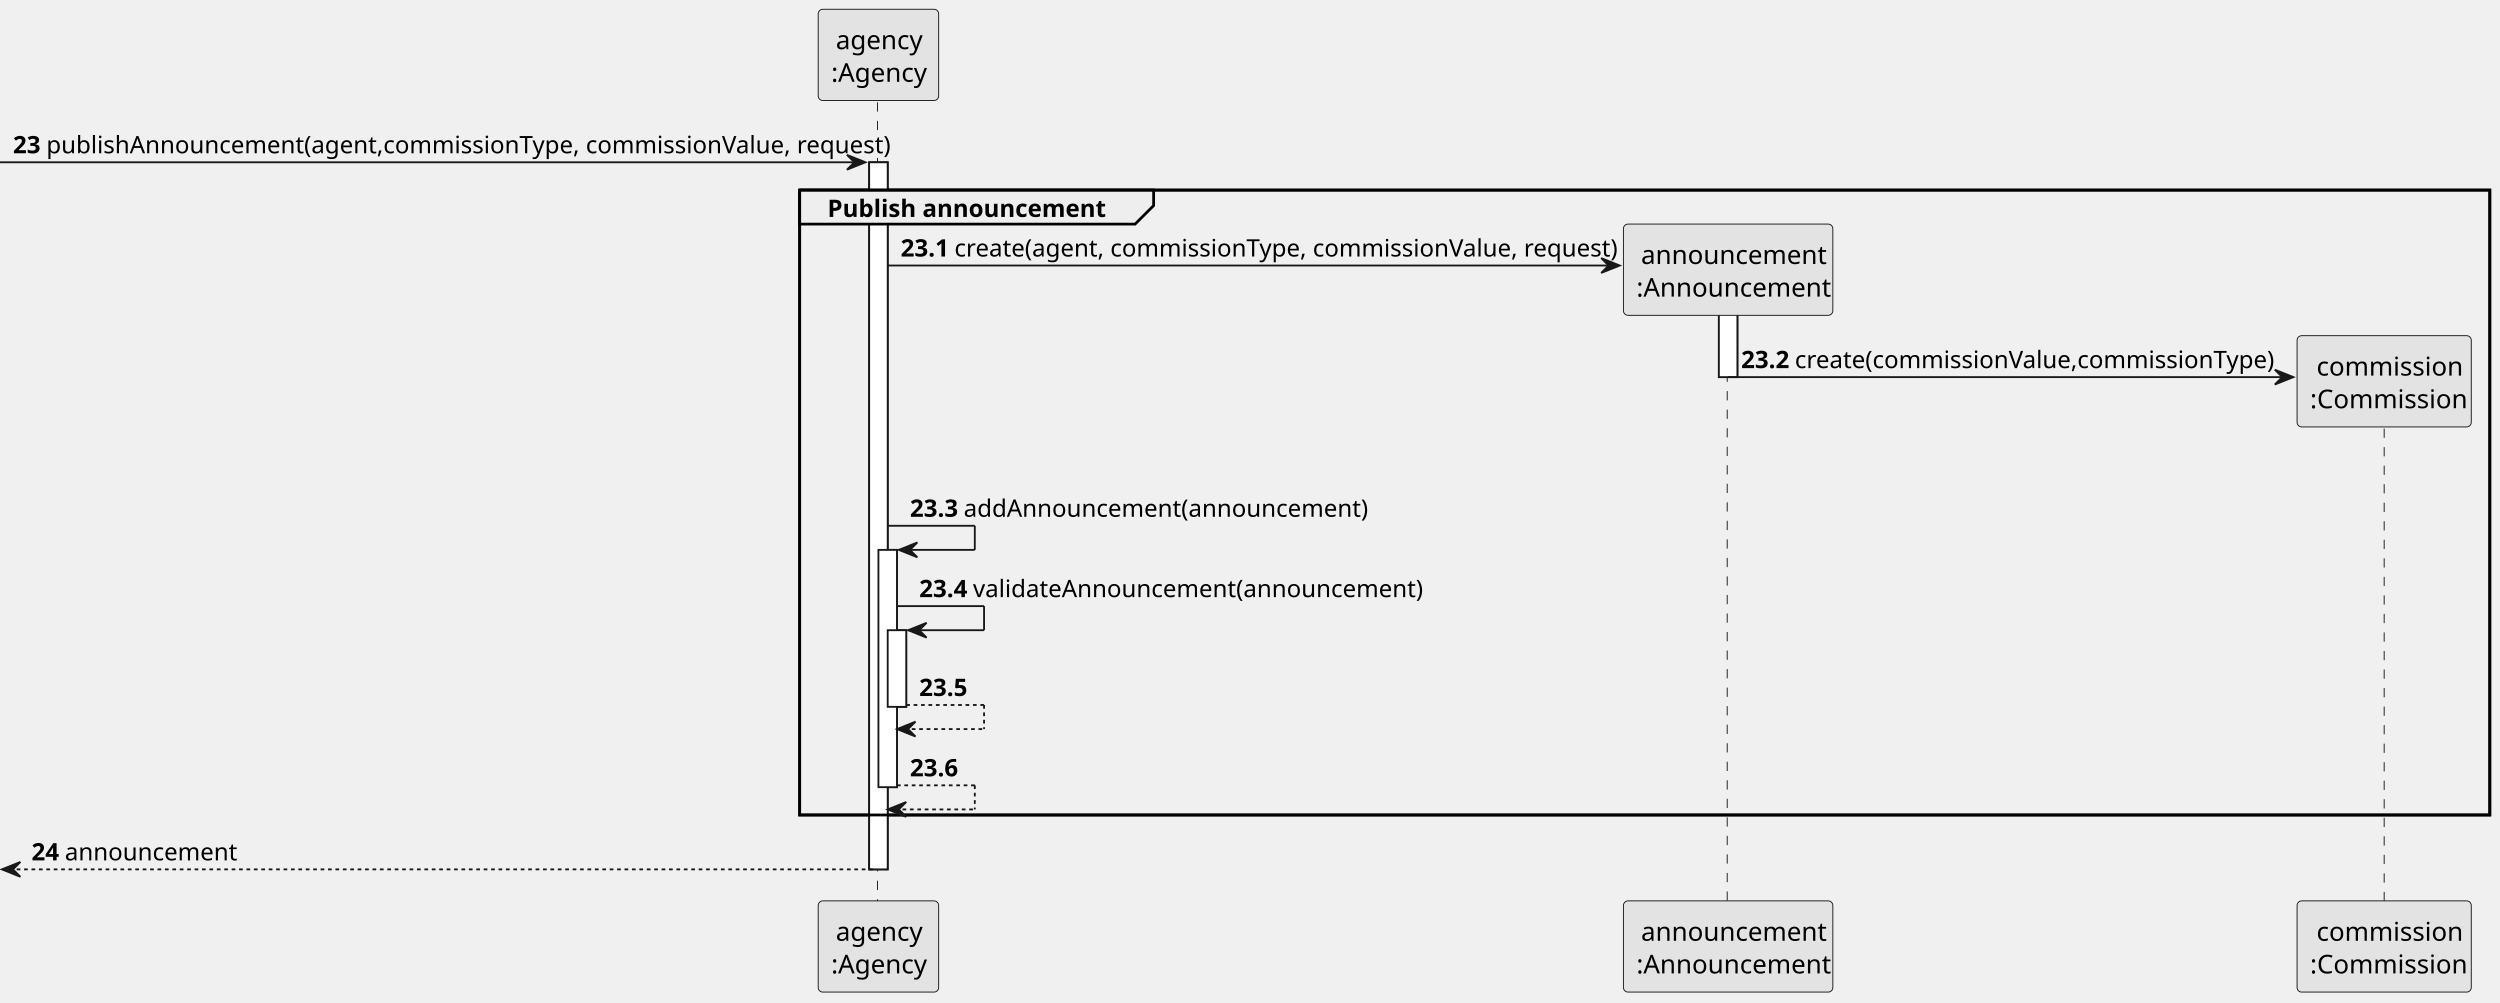
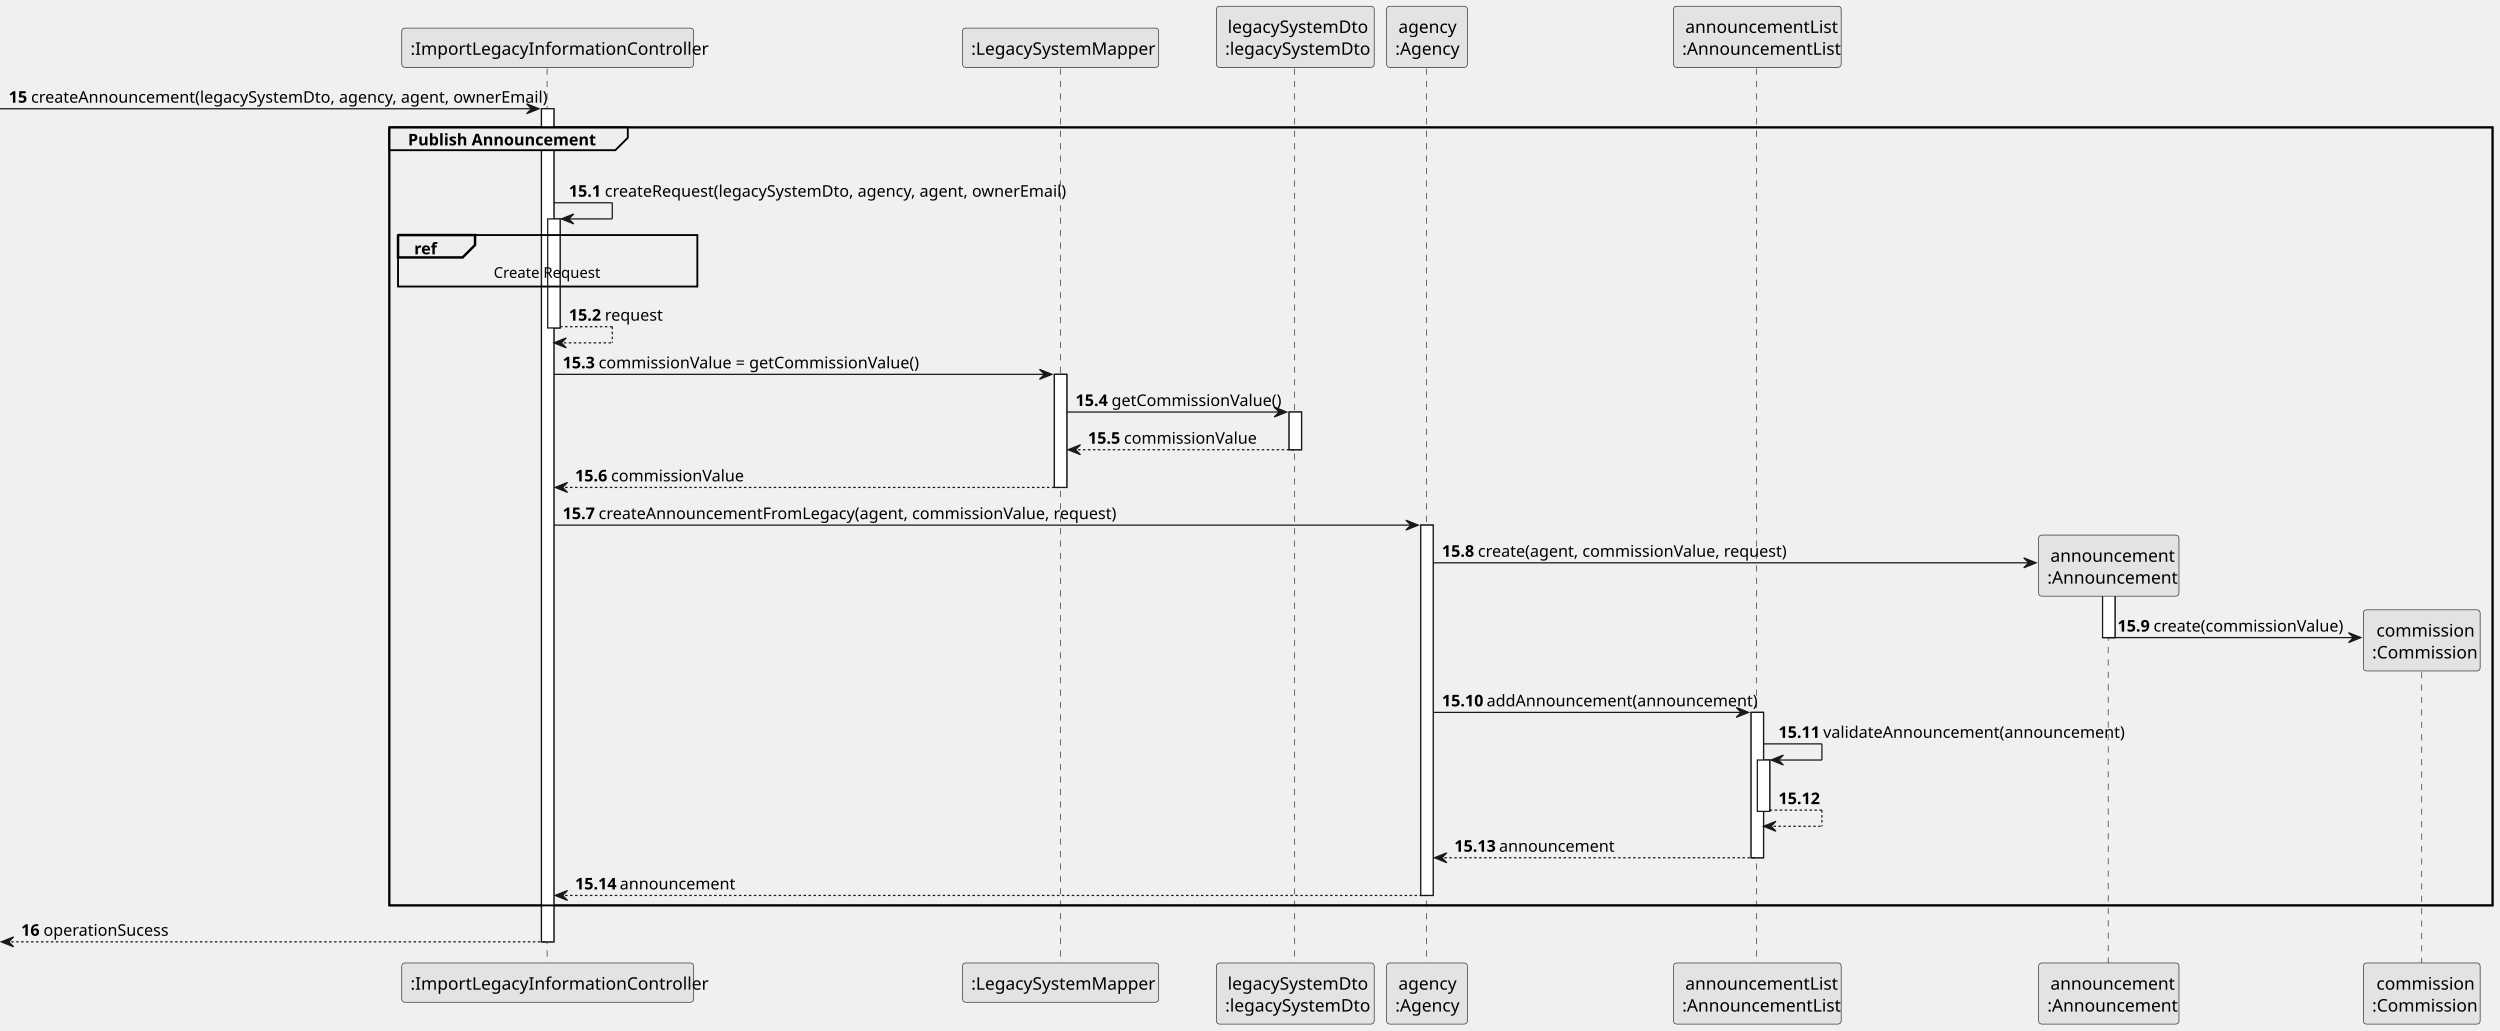
- <svg xmlns="http://www.w3.org/2000/svg" contentStyleType="text/css" height="541px" preserveAspectRatio="none" style="width:1349px;height:541px;background:#FFFFFF;" version="1.1" viewBox="0 0 1349 541" width="1349px" zoomAndPan="magnify">
+ <svg xmlns="http://www.w3.org/2000/svg" contentStyleType="text/css" height="830px" preserveAspectRatio="none" style="width:2013px;height:830px;background:#FFFFFF;" version="1.1" viewBox="0 0 2013 830" width="2013px" zoomAndPan="magnify">
  <defs />
  <g>
-     <rect fill="#FFFFFF" height="381.547" style="stroke:#181818;stroke-width:1.0;" width="10" x="469" y="87.57" />
-     <rect fill="#FFFFFF" height="128.055" style="stroke:#181818;stroke-width:1.0;" width="10" x="474" y="296.711" />
-     <rect fill="#FFFFFF" height="41.352" style="stroke:#181818;stroke-width:1.0;" width="10" x="479" y="340.062" />
-     <rect fill="#FFFFFF" height="50.219" style="stroke:#181818;stroke-width:1.0;" width="10" x="927.5" y="153.273" />
-     <rect fill="none" height="337.195" style="stroke:#000000;stroke-width:1.5;" width="912" x="431.5" y="102.57" />
-     <line style="stroke:#181818;stroke-width:0.5;stroke-dasharray:5.0,5.0;" x1="473.5" x2="473.5" y1="55.219" y2="487.117" />
-     <line style="stroke:#181818;stroke-width:0.5;stroke-dasharray:5.0,5.0;" x1="932" x2="932" y1="161.031" y2="487.117" />
-     <line style="stroke:#181818;stroke-width:0.5;stroke-dasharray:5.0,5.0;" x1="1286.5" x2="1286.5" y1="221.25" y2="487.117" />
-     <rect fill="#E3E3E3" height="49.219" rx="2.5" ry="2.5" style="stroke:#181818;stroke-width:0.5;" width="65" x="441.5" y="5" />
-     <text fill="#000000" font-family="sans-serif" font-size="14" lengthAdjust="spacing" textLength="46" x="451" y="26.533">agency</text>
-     <text fill="#000000" font-family="sans-serif" font-size="14" lengthAdjust="spacing" textLength="51" x="448.5" y="44.143">:Agency</text>
-     <rect fill="#E3E3E3" height="49.219" rx="2.5" ry="2.5" style="stroke:#181818;stroke-width:0.5;" width="65" x="441.5" y="486.117" />
-     <text fill="#000000" font-family="sans-serif" font-size="14" lengthAdjust="spacing" textLength="46" x="451" y="507.65">agency</text>
-     <text fill="#000000" font-family="sans-serif" font-size="14" lengthAdjust="spacing" textLength="51" x="448.5" y="525.26">:Agency</text>
-     <rect fill="#E3E3E3" height="49.219" rx="2.5" ry="2.5" style="stroke:#181818;stroke-width:0.5;" width="113" x="876" y="486.117" />
-     <text fill="#000000" font-family="sans-serif" font-size="14" lengthAdjust="spacing" textLength="94" x="885.5" y="507.65">announcement</text>
-     <text fill="#000000" font-family="sans-serif" font-size="14" lengthAdjust="spacing" textLength="99" x="883" y="525.26">:Announcement</text>
-     <rect fill="#E3E3E3" height="49.219" rx="2.5" ry="2.5" style="stroke:#181818;stroke-width:0.5;" width="94" x="1239.5" y="486.117" />
-     <text fill="#000000" font-family="sans-serif" font-size="14" lengthAdjust="spacing" textLength="73" x="1250" y="507.65">commission</text>
-     <text fill="#000000" font-family="sans-serif" font-size="14" lengthAdjust="spacing" textLength="80" x="1246.5" y="525.26">:Commission</text>
-     <rect fill="#FFFFFF" height="381.547" style="stroke:#181818;stroke-width:1.0;" width="10" x="469" y="87.57" />
-     <rect fill="#FFFFFF" height="128.055" style="stroke:#181818;stroke-width:1.0;" width="10" x="474" y="296.711" />
-     <rect fill="#FFFFFF" height="41.352" style="stroke:#181818;stroke-width:1.0;" width="10" x="479" y="340.062" />
-     <rect fill="#FFFFFF" height="50.219" style="stroke:#181818;stroke-width:1.0;" width="10" x="927.5" y="153.273" />
-     <polygon fill="#181818" points="457,83.57,467,87.57,457,91.57,461,87.57" style="stroke:#181818;stroke-width:1.0;" />
-     <line style="stroke:#181818;stroke-width:1.0;" x1="0" x2="463" y1="87.57" y2="87.57" />
-     <text fill="#000000" font-family="sans-serif" font-size="13" font-weight="bold" lengthAdjust="spacing" textLength="14" x="7" y="82.714">23</text>
-     <text fill="#000000" font-family="sans-serif" font-size="13" lengthAdjust="spacing" textLength="432" x="25" y="82.714">publishAnnouncement(agent,commissionType, commissionValue, request)</text>
-     <path d="M431.5,102.57 L622.5,102.57 L622.5,110.922 L612.5,120.922 L431.5,120.922 L431.5,102.57 " fill="#EEEEEE" style="stroke:#000000;stroke-width:1.5;" />
-     <rect fill="none" height="337.195" style="stroke:#000000;stroke-width:1.5;" width="912" x="431.5" y="102.57" />
-     <text fill="#000000" font-family="sans-serif" font-size="13" font-weight="bold" lengthAdjust="spacing" textLength="146" x="446.5" y="117.065">Publish announcement</text>
-     <polygon fill="#181818" points="864,139.273,874,143.273,864,147.273,868,143.273" style="stroke:#181818;stroke-width:1.0;" />
-     <line style="stroke:#181818;stroke-width:1.0;" x1="479" x2="870" y1="143.273" y2="143.273" />
-     <text fill="#000000" font-family="sans-serif" font-size="13" font-weight="bold" lengthAdjust="spacing" textLength="25" x="486" y="138.417">23.1</text>
-     <text fill="#000000" font-family="sans-serif" font-size="13" lengthAdjust="spacing" textLength="344" x="515" y="138.417">create(agent, commissionType, commissionValue, request)</text>
-     <rect fill="#E3E3E3" height="49.219" rx="2.5" ry="2.5" style="stroke:#181818;stroke-width:0.5;" width="113" x="876" y="120.922" />
-     <text fill="#000000" font-family="sans-serif" font-size="14" lengthAdjust="spacing" textLength="94" x="885.5" y="142.455">announcement</text>
-     <text fill="#000000" font-family="sans-serif" font-size="14" lengthAdjust="spacing" textLength="99" x="883" y="160.065">:Announcement</text>
-     <polygon fill="#181818" points="1227.5,199.492,1237.5,203.492,1227.5,207.492,1231.5,203.492" style="stroke:#181818;stroke-width:1.0;" />
-     <line style="stroke:#181818;stroke-width:1.0;" x1="932.5" x2="1233.5" y1="203.492" y2="203.492" />
-     <text fill="#000000" font-family="sans-serif" font-size="13" font-weight="bold" lengthAdjust="spacing" textLength="25" x="939.5" y="198.636">23.2</text>
-     <text fill="#000000" font-family="sans-serif" font-size="13" lengthAdjust="spacing" textLength="249" x="968.5" y="198.636">create(commissionValue,commissionType)</text>
-     <rect fill="#E3E3E3" height="49.219" rx="2.5" ry="2.5" style="stroke:#181818;stroke-width:0.5;" width="94" x="1239.5" y="181.141" />
-     <text fill="#000000" font-family="sans-serif" font-size="14" lengthAdjust="spacing" textLength="73" x="1250" y="202.674">commission</text>
-     <text fill="#000000" font-family="sans-serif" font-size="14" lengthAdjust="spacing" textLength="80" x="1246.5" y="220.283">:Commission</text>
-     <line style="stroke:#181818;stroke-width:1.0;" x1="479" x2="526" y1="283.711" y2="283.711" />
-     <line style="stroke:#181818;stroke-width:1.0;" x1="526" x2="526" y1="283.711" y2="296.711" />
-     <line style="stroke:#181818;stroke-width:1.0;" x1="485" x2="526" y1="296.711" y2="296.711" />
-     <polygon fill="#181818" points="495,292.711,485,296.711,495,300.711,491,296.711" style="stroke:#181818;stroke-width:1.0;" />
-     <text fill="#000000" font-family="sans-serif" font-size="13" font-weight="bold" lengthAdjust="spacing" textLength="25" x="491" y="278.854">23.3</text>
-     <text fill="#000000" font-family="sans-serif" font-size="13" lengthAdjust="spacing" textLength="201" x="520" y="278.854">addAnnouncement(announcement)</text>
-     <line style="stroke:#181818;stroke-width:1.0;" x1="484" x2="531" y1="327.062" y2="327.062" />
-     <line style="stroke:#181818;stroke-width:1.0;" x1="531" x2="531" y1="327.062" y2="340.062" />
-     <line style="stroke:#181818;stroke-width:1.0;" x1="490" x2="531" y1="340.062" y2="340.062" />
-     <polygon fill="#181818" points="500,336.062,490,340.062,500,344.062,496,340.062" style="stroke:#181818;stroke-width:1.0;" />
-     <text fill="#000000" font-family="sans-serif" font-size="13" font-weight="bold" lengthAdjust="spacing" textLength="25" x="496" y="322.206">23.4</text>
-     <text fill="#000000" font-family="sans-serif" font-size="13" lengthAdjust="spacing" textLength="223" x="525" y="322.206">validateAnnouncement(announcement)</text>
-     <line style="stroke:#181818;stroke-width:1.0;stroke-dasharray:2.0,2.0;" x1="489" x2="531" y1="380.414" y2="380.414" />
-     <line style="stroke:#181818;stroke-width:1.0;stroke-dasharray:2.0,2.0;" x1="531" x2="531" y1="380.414" y2="393.414" />
-     <line style="stroke:#181818;stroke-width:1.0;stroke-dasharray:2.0,2.0;" x1="484" x2="531" y1="393.414" y2="393.414" />
-     <polygon fill="#181818" points="494,389.414,484,393.414,494,397.414,490,393.414" style="stroke:#181818;stroke-width:1.0;" />
-     <text fill="#000000" font-family="sans-serif" font-size="13" font-weight="bold" lengthAdjust="spacing" textLength="25" x="496" y="375.558">23.5</text>
-     <text fill="#000000" font-family="sans-serif" font-size="13" lengthAdjust="spacing" textLength="4" x="525" y="375.558"> </text>
-     <line style="stroke:#181818;stroke-width:1.0;stroke-dasharray:2.0,2.0;" x1="484" x2="526" y1="423.766" y2="423.766" />
-     <line style="stroke:#181818;stroke-width:1.0;stroke-dasharray:2.0,2.0;" x1="526" x2="526" y1="423.766" y2="436.766" />
-     <line style="stroke:#181818;stroke-width:1.0;stroke-dasharray:2.0,2.0;" x1="479" x2="526" y1="436.766" y2="436.766" />
-     <polygon fill="#181818" points="489,432.766,479,436.766,489,440.766,485,436.766" style="stroke:#181818;stroke-width:1.0;" />
-     <text fill="#000000" font-family="sans-serif" font-size="13" font-weight="bold" lengthAdjust="spacing" textLength="25" x="491" y="418.909">23.6</text>
-     <text fill="#000000" font-family="sans-serif" font-size="13" lengthAdjust="spacing" textLength="4" x="520" y="418.909"> </text>
-     <polygon fill="#181818" points="11,465.117,1,469.117,11,473.117,7,469.117" style="stroke:#181818;stroke-width:1.0;" />
-     <line style="stroke:#181818;stroke-width:1.0;stroke-dasharray:2.0,2.0;" x1="5" x2="473" y1="469.117" y2="469.117" />
-     <text fill="#000000" font-family="sans-serif" font-size="13" font-weight="bold" lengthAdjust="spacing" textLength="14" x="17" y="464.261">24</text>
-     <text fill="#000000" font-family="sans-serif" font-size="13" lengthAdjust="spacing" textLength="85" x="35" y="464.261">announcement</text>
+     <rect fill="#FFFFFF" height="670.805" style="stroke:#181818;stroke-width:1.0;" width="10" x="436" y="87.57" />
+     <rect fill="#FFFFFF" height="87.797" style="stroke:#181818;stroke-width:1.0;" width="10" x="441" y="176.273" />
+     <rect fill="#FFFFFF" height="91.055" style="stroke:#181818;stroke-width:1.0;" width="10" x="849" y="301.422" />
+     <rect fill="#FFFFFF" height="30.352" style="stroke:#181818;stroke-width:1.0;" width="10" x="1038" y="331.773" />
+     <rect fill="#FFFFFF" height="298.195" style="stroke:#181818;stroke-width:1.0;" width="10" x="1144" y="422.828" />
+     <rect fill="#FFFFFF" height="117.055" style="stroke:#181818;stroke-width:1.0;" width="10" x="1410" y="573.617" />
+     <rect fill="#FFFFFF" height="41.352" style="stroke:#181818;stroke-width:1.0;" width="10" x="1415" y="611.969" />
+     <rect fill="#FFFFFF" height="50.219" style="stroke:#181818;stroke-width:1.0;" width="10" x="1693" y="463.18" />
+     <rect fill="none" height="626.453" style="stroke:#000000;stroke-width:1.5;" width="1693.5" x="313.5" y="102.57" />
+     <line style="stroke:#181818;stroke-width:0.5;stroke-dasharray:5.0,5.0;" x1="440.5" x2="440.5" y1="55.219" y2="776.375" />
+     <line style="stroke:#181818;stroke-width:0.5;stroke-dasharray:5.0,5.0;" x1="854" x2="854" y1="55.219" y2="776.375" />
+     <line style="stroke:#181818;stroke-width:0.5;stroke-dasharray:5.0,5.0;" x1="1042.5" x2="1042.5" y1="55.219" y2="776.375" />
+     <line style="stroke:#181818;stroke-width:0.5;stroke-dasharray:5.0,5.0;" x1="1148.5" x2="1148.5" y1="55.219" y2="776.375" />
+     <line style="stroke:#181818;stroke-width:0.5;stroke-dasharray:5.0,5.0;" x1="1414.5" x2="1414.5" y1="55.219" y2="776.375" />
+     <line style="stroke:#181818;stroke-width:0.5;stroke-dasharray:5.0,5.0;" x1="1697.5" x2="1697.5" y1="470.938" y2="776.375" />
+     <line style="stroke:#181818;stroke-width:0.5;stroke-dasharray:5.0,5.0;" x1="1950" x2="1950" y1="531.156" y2="776.375" />
+     <rect fill="#E3E3E3" height="31.609" rx="2.5" ry="2.5" style="stroke:#181818;stroke-width:0.5;" width="235" x="323.5" y="22.609" />
+     <text fill="#000000" font-family="sans-serif" font-size="14" lengthAdjust="spacing" textLength="221" x="330.5" y="44.143">:ImportLegacyInformationController</text>
+     <rect fill="#E3E3E3" height="31.609" rx="2.5" ry="2.5" style="stroke:#181818;stroke-width:0.5;" width="235" x="323.5" y="775.375" />
+     <text fill="#000000" font-family="sans-serif" font-size="14" lengthAdjust="spacing" textLength="221" x="330.5" y="796.908">:ImportLegacyInformationController</text>
+     <rect fill="#E3E3E3" height="31.609" rx="2.5" ry="2.5" style="stroke:#181818;stroke-width:0.5;" width="158" x="775" y="22.609" />
+     <text fill="#000000" font-family="sans-serif" font-size="14" lengthAdjust="spacing" textLength="144" x="782" y="44.143">:LegacySystemMapper</text>
+     <rect fill="#E3E3E3" height="31.609" rx="2.5" ry="2.5" style="stroke:#181818;stroke-width:0.5;" width="158" x="775" y="775.375" />
+     <text fill="#000000" font-family="sans-serif" font-size="14" lengthAdjust="spacing" textLength="144" x="782" y="796.908">:LegacySystemMapper</text>
+     <rect fill="#E3E3E3" height="49.219" rx="2.5" ry="2.5" style="stroke:#181818;stroke-width:0.5;" width="127" x="979.5" y="5" />
+     <text fill="#000000" font-family="sans-serif" font-size="14" lengthAdjust="spacing" textLength="109" x="988.5" y="26.533">legacySystemDto</text>
+     <text fill="#000000" font-family="sans-serif" font-size="14" lengthAdjust="spacing" textLength="113" x="986.5" y="44.143">:legacySystemDto</text>
+     <rect fill="#E3E3E3" height="49.219" rx="2.5" ry="2.5" style="stroke:#181818;stroke-width:0.5;" width="127" x="979.5" y="775.375" />
+     <text fill="#000000" font-family="sans-serif" font-size="14" lengthAdjust="spacing" textLength="109" x="988.5" y="796.908">legacySystemDto</text>
+     <text fill="#000000" font-family="sans-serif" font-size="14" lengthAdjust="spacing" textLength="113" x="986.5" y="814.518">:legacySystemDto</text>
+     <rect fill="#E3E3E3" height="49.219" rx="2.5" ry="2.5" style="stroke:#181818;stroke-width:0.5;" width="65" x="1116.5" y="5" />
+     <text fill="#000000" font-family="sans-serif" font-size="14" lengthAdjust="spacing" textLength="46" x="1126" y="26.533">agency</text>
+     <text fill="#000000" font-family="sans-serif" font-size="14" lengthAdjust="spacing" textLength="51" x="1123.5" y="44.143">:Agency</text>
+     <rect fill="#E3E3E3" height="49.219" rx="2.5" ry="2.5" style="stroke:#181818;stroke-width:0.5;" width="65" x="1116.5" y="775.375" />
+     <text fill="#000000" font-family="sans-serif" font-size="14" lengthAdjust="spacing" textLength="46" x="1126" y="796.908">agency</text>
+     <text fill="#000000" font-family="sans-serif" font-size="14" lengthAdjust="spacing" textLength="51" x="1123.5" y="814.518">:Agency</text>
+     <rect fill="#E3E3E3" height="49.219" rx="2.5" ry="2.5" style="stroke:#181818;stroke-width:0.5;" width="135" x="1347.5" y="5" />
+     <text fill="#000000" font-family="sans-serif" font-size="14" lengthAdjust="spacing" textLength="116" x="1357" y="26.533">announcementList</text>
+     <text fill="#000000" font-family="sans-serif" font-size="14" lengthAdjust="spacing" textLength="121" x="1354.5" y="44.143">:AnnouncementList</text>
+     <rect fill="#E3E3E3" height="49.219" rx="2.5" ry="2.5" style="stroke:#181818;stroke-width:0.5;" width="135" x="1347.5" y="775.375" />
+     <text fill="#000000" font-family="sans-serif" font-size="14" lengthAdjust="spacing" textLength="116" x="1357" y="796.908">announcementList</text>
+     <text fill="#000000" font-family="sans-serif" font-size="14" lengthAdjust="spacing" textLength="121" x="1354.5" y="814.518">:AnnouncementList</text>
+     <rect fill="#E3E3E3" height="49.219" rx="2.5" ry="2.5" style="stroke:#181818;stroke-width:0.5;" width="113" x="1641.5" y="775.375" />
+     <text fill="#000000" font-family="sans-serif" font-size="14" lengthAdjust="spacing" textLength="94" x="1651" y="796.908">announcement</text>
+     <text fill="#000000" font-family="sans-serif" font-size="14" lengthAdjust="spacing" textLength="99" x="1648.5" y="814.518">:Announcement</text>
+     <rect fill="#E3E3E3" height="49.219" rx="2.5" ry="2.5" style="stroke:#181818;stroke-width:0.5;" width="94" x="1903" y="775.375" />
+     <text fill="#000000" font-family="sans-serif" font-size="14" lengthAdjust="spacing" textLength="73" x="1913.5" y="796.908">commission</text>
+     <text fill="#000000" font-family="sans-serif" font-size="14" lengthAdjust="spacing" textLength="80" x="1910" y="814.518">:Commission</text>
+     <rect fill="#FFFFFF" height="670.805" style="stroke:#181818;stroke-width:1.0;" width="10" x="436" y="87.57" />
+     <rect fill="#FFFFFF" height="87.797" style="stroke:#181818;stroke-width:1.0;" width="10" x="441" y="176.273" />
+     <rect fill="#FFFFFF" height="91.055" style="stroke:#181818;stroke-width:1.0;" width="10" x="849" y="301.422" />
+     <rect fill="#FFFFFF" height="30.352" style="stroke:#181818;stroke-width:1.0;" width="10" x="1038" y="331.773" />
+     <rect fill="#FFFFFF" height="298.195" style="stroke:#181818;stroke-width:1.0;" width="10" x="1144" y="422.828" />
+     <rect fill="#FFFFFF" height="117.055" style="stroke:#181818;stroke-width:1.0;" width="10" x="1410" y="573.617" />
+     <rect fill="#FFFFFF" height="41.352" style="stroke:#181818;stroke-width:1.0;" width="10" x="1415" y="611.969" />
+     <rect fill="#FFFFFF" height="50.219" style="stroke:#181818;stroke-width:1.0;" width="10" x="1693" y="463.18" />
+     <polygon fill="#181818" points="424,83.57,434,87.57,424,91.57,428,87.57" style="stroke:#181818;stroke-width:1.0;" />
+     <line style="stroke:#181818;stroke-width:1.0;" x1="0" x2="430" y1="87.57" y2="87.57" />
+     <text fill="#000000" font-family="sans-serif" font-size="13" font-weight="bold" lengthAdjust="spacing" textLength="14" x="7" y="82.714">15</text>
+     <text fill="#000000" font-family="sans-serif" font-size="13" lengthAdjust="spacing" textLength="399" x="25" y="82.714">createAnnouncement(legacySystemDto, agency, agent, ownerEmail)</text>
+     <path d="M313.5,102.57 L505.5,102.57 L505.5,110.922 L495.5,120.922 L313.5,120.922 L313.5,102.57 " fill="#EEEEEE" style="stroke:#000000;stroke-width:1.5;" />
+     <rect fill="none" height="626.453" style="stroke:#000000;stroke-width:1.5;" width="1693.5" x="313.5" y="102.57" />
+     <text fill="#000000" font-family="sans-serif" font-size="13" font-weight="bold" lengthAdjust="spacing" textLength="147" x="328.5" y="117.065">Publish Announcement</text>
+     <line style="stroke:#181818;stroke-width:1.0;" x1="446" x2="493" y1="163.273" y2="163.273" />
+     <line style="stroke:#181818;stroke-width:1.0;" x1="493" x2="493" y1="163.273" y2="176.273" />
+     <line style="stroke:#181818;stroke-width:1.0;" x1="452" x2="493" y1="176.273" y2="176.273" />
+     <polygon fill="#181818" points="462,172.273,452,176.273,462,180.273,458,176.273" style="stroke:#181818;stroke-width:1.0;" />
+     <text fill="#000000" font-family="sans-serif" font-size="13" font-weight="bold" lengthAdjust="spacing" textLength="25" x="458" y="158.417">15.1</text>
+     <text fill="#000000" font-family="sans-serif" font-size="13" lengthAdjust="spacing" textLength="360" x="487" y="158.417">createRequest(legacySystemDto, agency, agent, ownerEmail)</text>
+     <rect fill="none" height="41.445" style="stroke:#000000;stroke-width:1.5;" width="241" x="320.5" y="189.273" />
+     <path d="M320.5,189.273 L382.5,189.273 L382.5,197.273 L372.5,207.273 L320.5,207.273 L320.5,189.273 " fill="#EEEEEE" style="stroke:#000000;stroke-width:2.0;" />
+     <text fill="#000000" font-family="sans-serif" font-size="13" font-weight="bold" lengthAdjust="spacing" textLength="17" x="333.5" y="204.769">ref</text>
+     <text fill="#000000" font-family="sans-serif" font-size="12" lengthAdjust="spacing" textLength="87" x="397.5" y="223.731">Create Request</text>
+     <line style="stroke:#181818;stroke-width:1.0;stroke-dasharray:2.0,2.0;" x1="451" x2="493" y1="263.07" y2="263.07" />
+     <line style="stroke:#181818;stroke-width:1.0;stroke-dasharray:2.0,2.0;" x1="493" x2="493" y1="263.07" y2="276.07" />
+     <line style="stroke:#181818;stroke-width:1.0;stroke-dasharray:2.0,2.0;" x1="446" x2="493" y1="276.07" y2="276.07" />
+     <polygon fill="#181818" points="456,272.07,446,276.07,456,280.07,452,276.07" style="stroke:#181818;stroke-width:1.0;" />
+     <text fill="#000000" font-family="sans-serif" font-size="13" font-weight="bold" lengthAdjust="spacing" textLength="25" x="458" y="258.214">15.2</text>
+     <text fill="#000000" font-family="sans-serif" font-size="13" lengthAdjust="spacing" textLength="43" x="487" y="258.214">request</text>
+     <polygon fill="#181818" points="837,297.422,847,301.422,837,305.422,841,301.422" style="stroke:#181818;stroke-width:1.0;" />
+     <line style="stroke:#181818;stroke-width:1.0;" x1="446" x2="843" y1="301.422" y2="301.422" />
+     <text fill="#000000" font-family="sans-serif" font-size="13" font-weight="bold" lengthAdjust="spacing" textLength="25" x="453" y="296.565">15.3</text>
+     <text fill="#000000" font-family="sans-serif" font-size="13" lengthAdjust="spacing" textLength="250" x="482" y="296.565">commissionValue = getCommissionValue()</text>
+     <polygon fill="#181818" points="1026,327.773,1036,331.773,1026,335.773,1030,331.773" style="stroke:#181818;stroke-width:1.0;" />
+     <line style="stroke:#181818;stroke-width:1.0;" x1="859" x2="1032" y1="331.773" y2="331.773" />
+     <text fill="#000000" font-family="sans-serif" font-size="13" font-weight="bold" lengthAdjust="spacing" textLength="25" x="866" y="326.917">15.4</text>
+     <text fill="#000000" font-family="sans-serif" font-size="13" lengthAdjust="spacing" textLength="131" x="895" y="326.917">getCommissionValue()</text>
+     <polygon fill="#181818" points="870,358.125,860,362.125,870,366.125,866,362.125" style="stroke:#181818;stroke-width:1.0;" />
+     <line style="stroke:#181818;stroke-width:1.0;stroke-dasharray:2.0,2.0;" x1="864" x2="1042" y1="362.125" y2="362.125" />
+     <text fill="#000000" font-family="sans-serif" font-size="13" font-weight="bold" lengthAdjust="spacing" textLength="25" x="876" y="357.269">15.5</text>
+     <text fill="#000000" font-family="sans-serif" font-size="13" lengthAdjust="spacing" textLength="103" x="905" y="357.269">commissionValue</text>
+     <polygon fill="#181818" points="457,388.477,447,392.477,457,396.477,453,392.477" style="stroke:#181818;stroke-width:1.0;" />
+     <line style="stroke:#181818;stroke-width:1.0;stroke-dasharray:2.0,2.0;" x1="451" x2="853" y1="392.477" y2="392.477" />
+     <text fill="#000000" font-family="sans-serif" font-size="13" font-weight="bold" lengthAdjust="spacing" textLength="25" x="463" y="387.62">15.6</text>
+     <text fill="#000000" font-family="sans-serif" font-size="13" lengthAdjust="spacing" textLength="103" x="492" y="387.62">commissionValue</text>
+     <polygon fill="#181818" points="1132,418.828,1142,422.828,1132,426.828,1136,422.828" style="stroke:#181818;stroke-width:1.0;" />
+     <line style="stroke:#181818;stroke-width:1.0;" x1="446" x2="1138" y1="422.828" y2="422.828" />
+     <text fill="#000000" font-family="sans-serif" font-size="13" font-weight="bold" lengthAdjust="spacing" textLength="25" x="453" y="417.972">15.7</text>
+     <text fill="#000000" font-family="sans-serif" font-size="13" lengthAdjust="spacing" textLength="397" x="482" y="417.972">createAnnouncementFromLegacy(agent, commissionValue, request)</text>
+     <polygon fill="#181818" points="1629.5,449.18,1639.5,453.18,1629.5,457.18,1633.5,453.18" style="stroke:#181818;stroke-width:1.0;" />
+     <line style="stroke:#181818;stroke-width:1.0;" x1="1154" x2="1635.5" y1="453.18" y2="453.18" />
+     <text fill="#000000" font-family="sans-serif" font-size="13" font-weight="bold" lengthAdjust="spacing" textLength="25" x="1161" y="448.323">15.8</text>
+     <text fill="#000000" font-family="sans-serif" font-size="13" lengthAdjust="spacing" textLength="238" x="1190" y="448.323">create(agent, commissionValue, request)</text>
+     <rect fill="#E3E3E3" height="49.219" rx="2.5" ry="2.5" style="stroke:#181818;stroke-width:0.5;" width="113" x="1641.5" y="430.828" />
+     <text fill="#000000" font-family="sans-serif" font-size="14" lengthAdjust="spacing" textLength="94" x="1651" y="452.361">announcement</text>
+     <text fill="#000000" font-family="sans-serif" font-size="14" lengthAdjust="spacing" textLength="99" x="1648.5" y="469.971">:Announcement</text>
+     <polygon fill="#181818" points="1891,509.398,1901,513.398,1891,517.398,1895,513.398" style="stroke:#181818;stroke-width:1.0;" />
+     <line style="stroke:#181818;stroke-width:1.0;" x1="1698" x2="1897" y1="513.398" y2="513.398" />
+     <text fill="#000000" font-family="sans-serif" font-size="13" font-weight="bold" lengthAdjust="spacing" textLength="25" x="1705" y="508.542">15.9</text>
+     <text fill="#000000" font-family="sans-serif" font-size="13" lengthAdjust="spacing" textLength="147" x="1734" y="508.542">create(commissionValue)</text>
+     <rect fill="#E3E3E3" height="49.219" rx="2.5" ry="2.5" style="stroke:#181818;stroke-width:0.5;" width="94" x="1903" y="491.047" />
+     <text fill="#000000" font-family="sans-serif" font-size="14" lengthAdjust="spacing" textLength="73" x="1913.5" y="512.58">commission</text>
+     <text fill="#000000" font-family="sans-serif" font-size="14" lengthAdjust="spacing" textLength="80" x="1910" y="530.189">:Commission</text>
+     <polygon fill="#181818" points="1398,569.617,1408,573.617,1398,577.617,1402,573.617" style="stroke:#181818;stroke-width:1.0;" />
+     <line style="stroke:#181818;stroke-width:1.0;" x1="1154" x2="1404" y1="573.617" y2="573.617" />
+     <text fill="#000000" font-family="sans-serif" font-size="13" font-weight="bold" lengthAdjust="spacing" textLength="32" x="1161" y="568.761">15.10</text>
+     <text fill="#000000" font-family="sans-serif" font-size="13" lengthAdjust="spacing" textLength="201" x="1197" y="568.761">addAnnouncement(announcement)</text>
+     <line style="stroke:#181818;stroke-width:1.0;" x1="1420" x2="1467" y1="598.969" y2="598.969" />
+     <line style="stroke:#181818;stroke-width:1.0;" x1="1467" x2="1467" y1="598.969" y2="611.969" />
+     <line style="stroke:#181818;stroke-width:1.0;" x1="1426" x2="1467" y1="611.969" y2="611.969" />
+     <polygon fill="#181818" points="1436,607.969,1426,611.969,1436,615.969,1432,611.969" style="stroke:#181818;stroke-width:1.0;" />
+     <text fill="#000000" font-family="sans-serif" font-size="13" font-weight="bold" lengthAdjust="spacing" textLength="32" x="1432" y="594.112">15.11</text>
+     <text fill="#000000" font-family="sans-serif" font-size="13" lengthAdjust="spacing" textLength="223" x="1468" y="594.112">validateAnnouncement(announcement)</text>
+     <line style="stroke:#181818;stroke-width:1.0;stroke-dasharray:2.0,2.0;" x1="1425" x2="1467" y1="652.32" y2="652.32" />
+     <line style="stroke:#181818;stroke-width:1.0;stroke-dasharray:2.0,2.0;" x1="1467" x2="1467" y1="652.32" y2="665.32" />
+     <line style="stroke:#181818;stroke-width:1.0;stroke-dasharray:2.0,2.0;" x1="1420" x2="1467" y1="665.32" y2="665.32" />
+     <polygon fill="#181818" points="1430,661.32,1420,665.32,1430,669.32,1426,665.32" style="stroke:#181818;stroke-width:1.0;" />
+     <text fill="#000000" font-family="sans-serif" font-size="13" font-weight="bold" lengthAdjust="spacing" textLength="32" x="1432" y="647.464">15.12</text>
+     <text fill="#000000" font-family="sans-serif" font-size="13" lengthAdjust="spacing" textLength="4" x="1468" y="647.464"> </text>
+     <polygon fill="#181818" points="1165,686.672,1155,690.672,1165,694.672,1161,690.672" style="stroke:#181818;stroke-width:1.0;" />
+     <line style="stroke:#181818;stroke-width:1.0;stroke-dasharray:2.0,2.0;" x1="1159" x2="1414" y1="690.672" y2="690.672" />
+     <text fill="#000000" font-family="sans-serif" font-size="13" font-weight="bold" lengthAdjust="spacing" textLength="32" x="1171" y="685.815">15.13</text>
+     <text fill="#000000" font-family="sans-serif" font-size="13" lengthAdjust="spacing" textLength="85" x="1207" y="685.815">announcement</text>
+     <polygon fill="#181818" points="457,717.023,447,721.023,457,725.023,453,721.023" style="stroke:#181818;stroke-width:1.0;" />
+     <line style="stroke:#181818;stroke-width:1.0;stroke-dasharray:2.0,2.0;" x1="451" x2="1148" y1="721.023" y2="721.023" />
+     <text fill="#000000" font-family="sans-serif" font-size="13" font-weight="bold" lengthAdjust="spacing" textLength="32" x="463" y="716.167">15.14</text>
+     <text fill="#000000" font-family="sans-serif" font-size="13" lengthAdjust="spacing" textLength="85" x="499" y="716.167">announcement</text>
+     <polygon fill="#181818" points="11,754.375,1,758.375,11,762.375,7,758.375" style="stroke:#181818;stroke-width:1.0;" />
+     <line style="stroke:#181818;stroke-width:1.0;stroke-dasharray:2.0,2.0;" x1="5" x2="440" y1="758.375" y2="758.375" />
+     <text fill="#000000" font-family="sans-serif" font-size="13" font-weight="bold" lengthAdjust="spacing" textLength="14" x="17" y="753.519">16</text>
+     <text fill="#000000" font-family="sans-serif" font-size="13" lengthAdjust="spacing" textLength="97" x="35" y="753.519">operationSucess</text>
  </g>
</svg>
